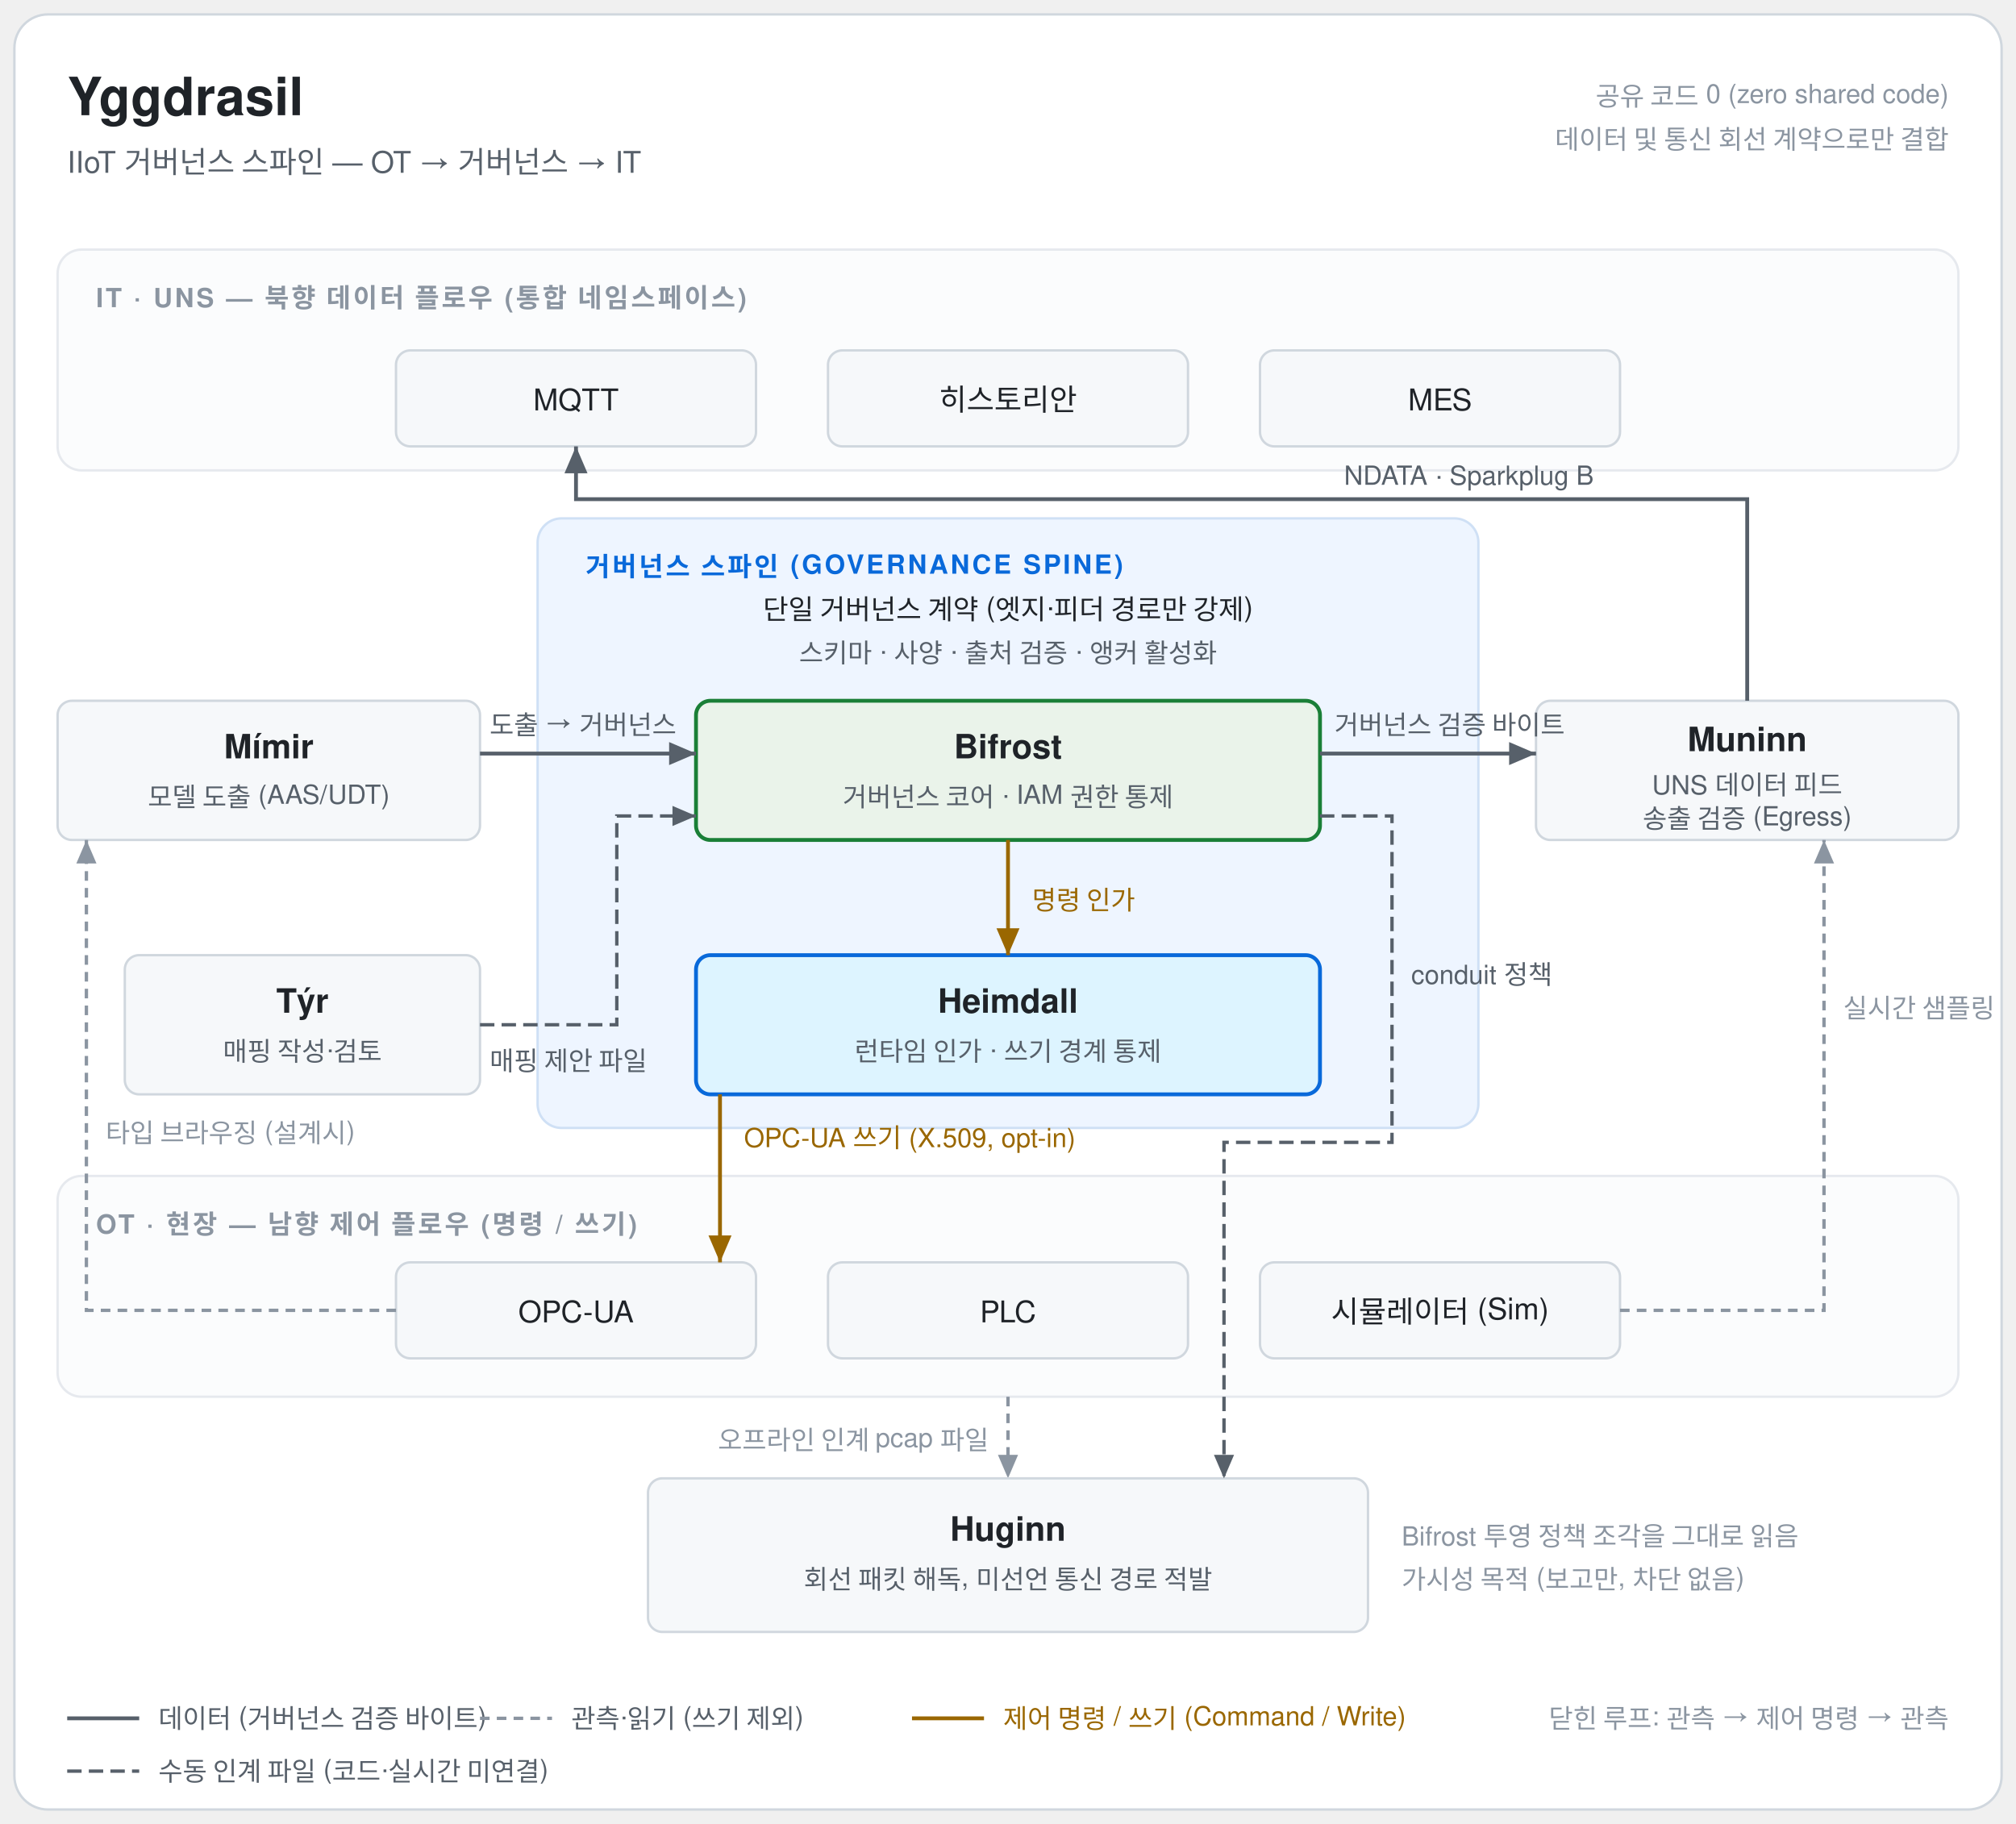
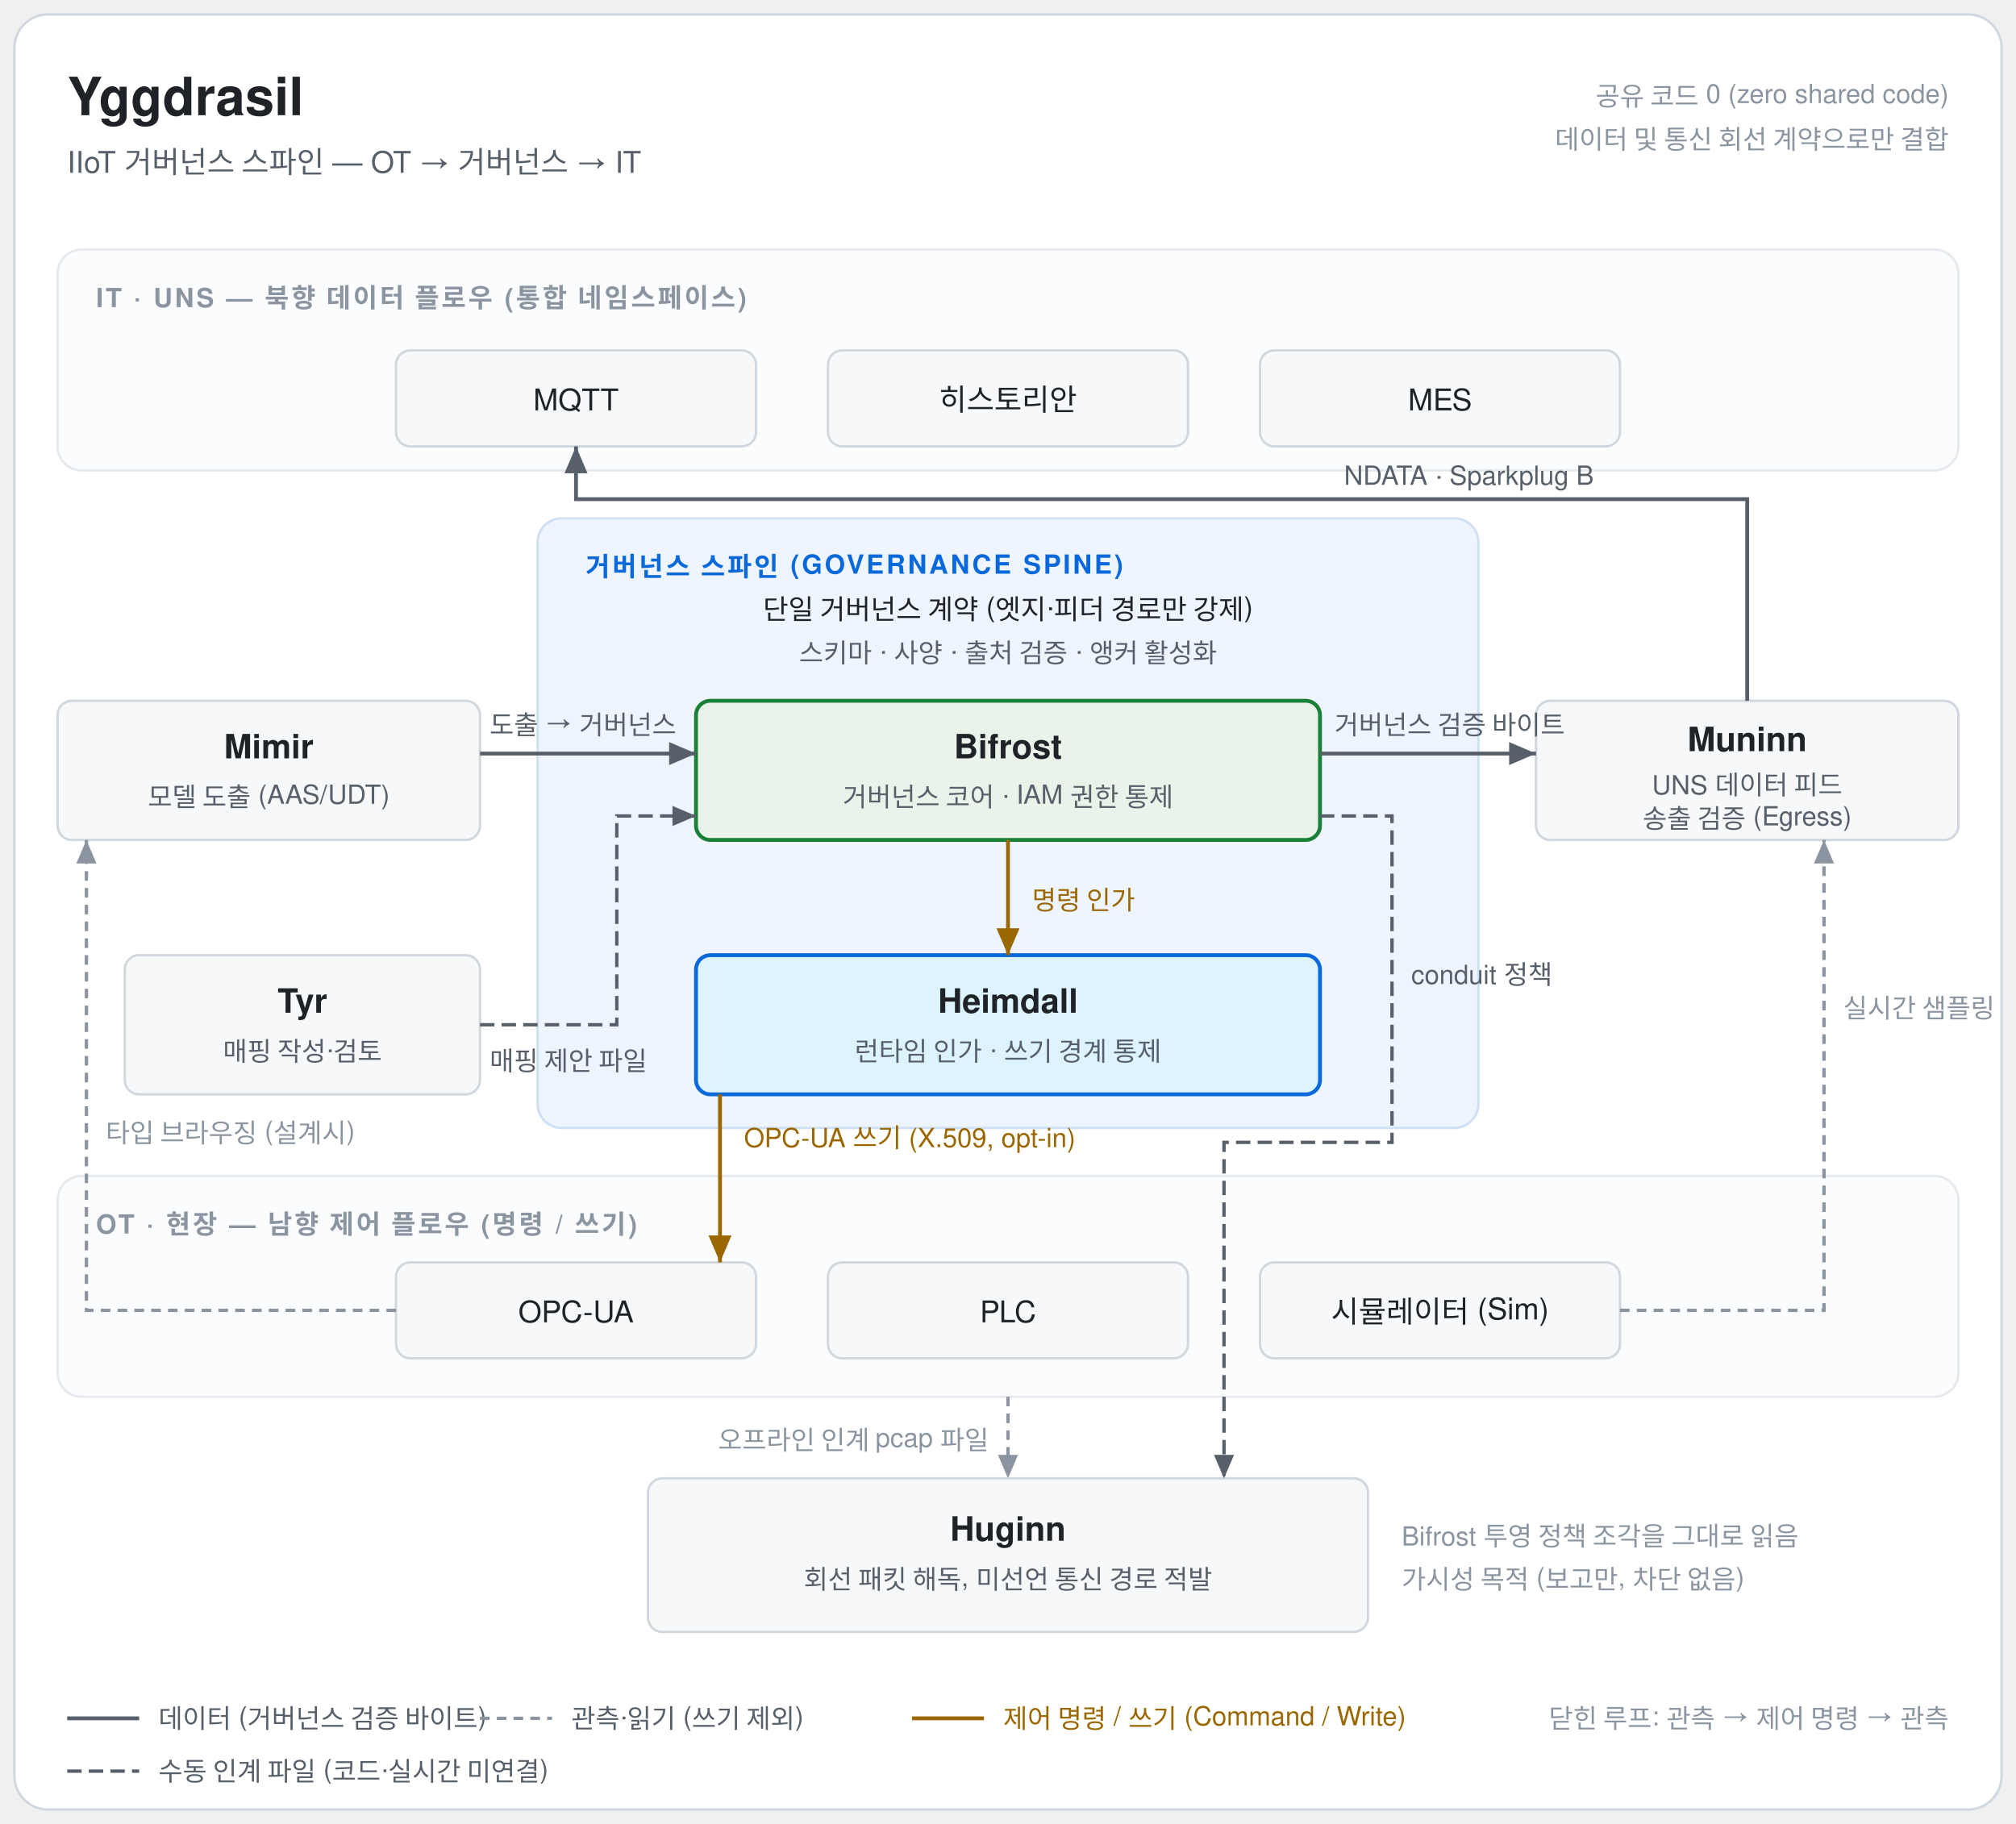
<svg xmlns="http://www.w3.org/2000/svg" width="840" height="760" viewBox="0 0 840 760" font-family="-apple-system,Segoe UI,Helvetica,Arial,sans-serif">
  <defs>
    <marker id="ah-grey" markerWidth="9" markerHeight="9" refX="7" refY="3" orient="auto">
      <path d="M0,0 L7,3 L0,6 Z" fill="#57606a" />
    </marker>
    <marker id="ah-amber" markerWidth="9" markerHeight="9" refX="7" refY="3" orient="auto">
      <path d="M0,0 L7,3 L0,6 Z" fill="#9a6700" />
    </marker>
    <marker id="ah-obs" markerWidth="9" markerHeight="9" refX="7" refY="3" orient="auto">
      <path d="M0,0 L7,3 L0,6 Z" fill="#8b95a1" />
    </marker>
  </defs>
  <rect x="6" y="6" width="828" height="748" rx="14" fill="#ffffff" stroke="#d0d7de" />
  <text x="28" y="48" font-size="22" font-weight="700" fill="#1f2328">Yggdrasil</text>
  <text x="28" y="72" font-size="12.5" fill="#57606a">IIoT 거버넌스 스파인 — OT → 거버넌스 → IT</text>
  <text x="812" y="44" font-size="11" fill="#8b95a1" text-anchor="end">공유 코드 0 (zero shared code)</text>
  <text x="812" y="62" font-size="11" fill="#8b95a1" text-anchor="end">데이터 및 통신 회선 계약으로만 결합</text>
  <rect x="24" y="104" width="792" height="92" rx="10" fill="#fbfcfd" stroke="#e6e9ee" />
  <text x="40" y="128" font-size="11" font-weight="700" fill="#8b95a1" letter-spacing="1">IT · UNS — 북향 데이터 플로우 (통합 네임스페이스)</text>
  <rect x="165" y="146" width="150" height="40" rx="6" fill="#f6f8fa" stroke="#d0d7de" />
  <text x="240" y="171" font-size="12.5" fill="#1f2328" text-anchor="middle">MQTT</text>
  <rect x="345" y="146" width="150" height="40" rx="6" fill="#f6f8fa" stroke="#d0d7de" />
  <text x="420" y="171" font-size="12.5" fill="#1f2328" text-anchor="middle">히스토리안</text>
  <rect x="525" y="146" width="150" height="40" rx="6" fill="#f6f8fa" stroke="#d0d7de" />
  <text x="600" y="171" font-size="12.5" fill="#1f2328" text-anchor="middle">MES</text>
  <rect x="224" y="216" width="392" height="254" rx="10" fill="#eef5ff" stroke="#cfe0f5" />
  <text x="244" y="240" font-size="11" font-weight="700" fill="#0969da" letter-spacing="1">거버넌스 스파인 (GOVERNANCE SPINE)</text>
  <text x="420" y="258" font-size="11.5" fill="#1f2328" text-anchor="middle">단일 거버넌스 계약 (엣지·피더 경로만 강제)</text>
  <text x="420" y="276" font-size="11" fill="#57606a" text-anchor="middle">스키마 · 사양 · 출처 검증 · 앵커 활성화</text>
  <rect x="290" y="292" width="260" height="58" rx="6" fill="#eaf3ea" stroke="#1a7f37" stroke-width="1.6" />
  <text x="420" y="316" font-size="14" font-weight="600" fill="#1f2328" text-anchor="middle">Bifrost</text>
  <text x="420" y="336" font-size="11" fill="#57606a" text-anchor="middle">거버넌스 코어 · IAM 권한 통제</text>
  <rect x="290" y="398" width="260" height="58" rx="6" fill="#ddf4ff" stroke="#0969da" stroke-width="1.6" />
  <text x="420" y="422" font-size="14" font-weight="600" fill="#1f2328" text-anchor="middle">Heimdall</text>
  <text x="420" y="442" font-size="11" fill="#57606a" text-anchor="middle">런타임 인가 · 쓰기 경계 통제</text>
  <rect x="24" y="292" width="176" height="58" rx="6" fill="#f6f8fa" stroke="#d0d7de" />
-   <text x="112" y="316" font-size="14" font-weight="600" fill="#1f2328" text-anchor="middle">Mímir</text>
+   <text x="112" y="316" font-size="14" font-weight="600" fill="#1f2328" text-anchor="middle">Mimir</text>
  <text x="112" y="336" font-size="11" fill="#57606a" text-anchor="middle">모델 도출 (AAS/UDT)</text>
  <rect x="640" y="292" width="176" height="58" rx="6" fill="#f6f8fa" stroke="#d0d7de" />
  <text x="728" y="313" font-size="14" font-weight="600" fill="#1f2328" text-anchor="middle">Muninn</text>
  <text x="728" y="331" font-size="11" fill="#57606a" text-anchor="middle">UNS 데이터 피드</text>
  <text x="728" y="345" font-size="11" fill="#57606a" text-anchor="middle">송출 검증 (Egress)</text>
  <rect x="52" y="398" width="148" height="58" rx="6" fill="#f6f8fa" stroke="#d0d7de" />
-   <text x="126" y="422" font-size="14" font-weight="600" fill="#1f2328" text-anchor="middle">Týr</text>
+   <text x="126" y="422" font-size="14" font-weight="600" fill="#1f2328" text-anchor="middle">Tyr</text>
  <text x="126" y="442" font-size="11" fill="#57606a" text-anchor="middle">매핑 작성·검토</text>
  <polyline points="200,427 257,427 257,340 290,340" fill="none" stroke="#57606a" stroke-width="1.4" stroke-dasharray="6 3" marker-end="url(#ah-grey)" />
  <text x="204" y="446" font-size="11" fill="#57606a">매핑 제안 파일</text>
  <polyline points="200,314 290,314" fill="none" stroke="#57606a" stroke-width="1.6" marker-end="url(#ah-grey)" />
  <text x="204" y="306" font-size="11" fill="#57606a">도출 → 거버넌스</text>
  <polyline points="550,314 640,314" fill="none" stroke="#57606a" stroke-width="1.6" marker-end="url(#ah-grey)" />
  <text x="556" y="306" font-size="11" fill="#57606a">거버넌스 검증 바이트</text>
  <polyline points="728,292 728,208 240,208 240,186" fill="none" stroke="#57606a" stroke-width="1.6" marker-end="url(#ah-grey)" />
  <text x="560" y="202" font-size="11" fill="#57606a">NDATA · Sparkplug B</text>
  <polyline points="420,350 420,398" fill="none" stroke="#9a6700" stroke-width="1.6" marker-end="url(#ah-amber)" />
  <text x="430" y="379" font-size="11" fill="#9a6700">명령 인가</text>
  <rect x="24" y="490" width="792" height="92" rx="10" fill="#fbfcfd" stroke="#e6e9ee" />
  <text x="40" y="514" font-size="11" font-weight="700" fill="#8b95a1" letter-spacing="1">OT · 현장 — 남향 제어 플로우 (명령 / 쓰기)</text>
  <rect x="165" y="526" width="150" height="40" rx="6" fill="#f6f8fa" stroke="#d0d7de" />
  <text x="240" y="551" font-size="12.5" fill="#1f2328" text-anchor="middle">OPC-UA</text>
  <rect x="345" y="526" width="150" height="40" rx="6" fill="#f6f8fa" stroke="#d0d7de" />
  <text x="420" y="551" font-size="12.5" fill="#1f2328" text-anchor="middle">PLC</text>
  <rect x="525" y="526" width="150" height="40" rx="6" fill="#f6f8fa" stroke="#d0d7de" />
  <text x="600" y="551" font-size="12.5" fill="#1f2328" text-anchor="middle">시뮬레이터 (Sim)</text>
  <polyline points="300,456 300,526" fill="none" stroke="#9a6700" stroke-width="1.6" marker-end="url(#ah-amber)" />
  <text x="310" y="478" font-size="11" fill="#9a6700">OPC-UA 쓰기 (X.509, opt-in)</text>
  <polyline points="165,546 36,546 36,350" fill="none" stroke="#8b95a1" stroke-width="1.4" stroke-dasharray="4 3" marker-end="url(#ah-obs)" />
  <text x="44" y="476" font-size="11" fill="#8b95a1">타입 브라우징 (설계시)</text>
  <polyline points="675,546 760,546 760,350" fill="none" stroke="#8b95a1" stroke-width="1.4" stroke-dasharray="4 3" marker-end="url(#ah-obs)" />
  <text x="768" y="424" font-size="11" fill="#8b95a1">실시간 샘플링</text>
  <polyline points="420,582 420,616" fill="none" stroke="#8b95a1" stroke-width="1.4" stroke-dasharray="4 3" marker-end="url(#ah-obs)" />
  <text x="412" y="604" font-size="11" fill="#8b95a1" text-anchor="end">오프라인 인계 pcap 파일</text>
  <rect x="270" y="616" width="300" height="64" rx="6" fill="#f6f8fa" stroke="#d0d7de" />
  <text x="420" y="642" font-size="14" font-weight="600" fill="#1f2328" text-anchor="middle">Huginn</text>
  <text x="420" y="662" font-size="11" fill="#57606a" text-anchor="middle">회선 패킷 해독, 미선언 통신 경로 적발</text>
  <text x="584" y="644" font-size="11" fill="#8b95a1">Bifrost 투영 정책 조각을 그대로 읽음</text>
  <text x="584" y="662" font-size="11" fill="#8b95a1">가시성 목적 (보고만, 차단 없음)</text>
  <polyline points="550,340 580,340 580,476 510,476 510,616" fill="none" stroke="#57606a" stroke-width="1.4" stroke-dasharray="6 3" marker-end="url(#ah-grey)" />
  <text x="588" y="410" font-size="11" fill="#57606a">conduit 정책</text>
  <polyline points="28,716 58,716" fill="none" stroke="#57606a" stroke-width="1.6" />
  <text x="66" y="720" font-size="11" fill="#57606a">데이터 (거버넌스 검증 바이트)</text>
  <polyline points="200,716 230,716" fill="none" stroke="#8b95a1" stroke-width="1.4" stroke-dasharray="4 3" />
  <text x="238" y="720" font-size="11" fill="#57606a">관측·읽기 (쓰기 제외)</text>
  <polyline points="380,716 410,716" fill="none" stroke="#9a6700" stroke-width="1.6" />
  <text x="418" y="720" font-size="11" fill="#9a6700">제어 명령 / 쓰기 (Command / Write)</text>
  <polyline points="28,738 58,738" fill="none" stroke="#57606a" stroke-width="1.4" stroke-dasharray="6 3" />
  <text x="66" y="742" font-size="11" fill="#57606a">수동 인계 파일 (코드·실시간 미연결)</text>
  <text x="812" y="720" font-size="11" fill="#8b95a1" text-anchor="end">닫힌 루프: 관측 → 제어 명령 → 관측</text>
</svg>
